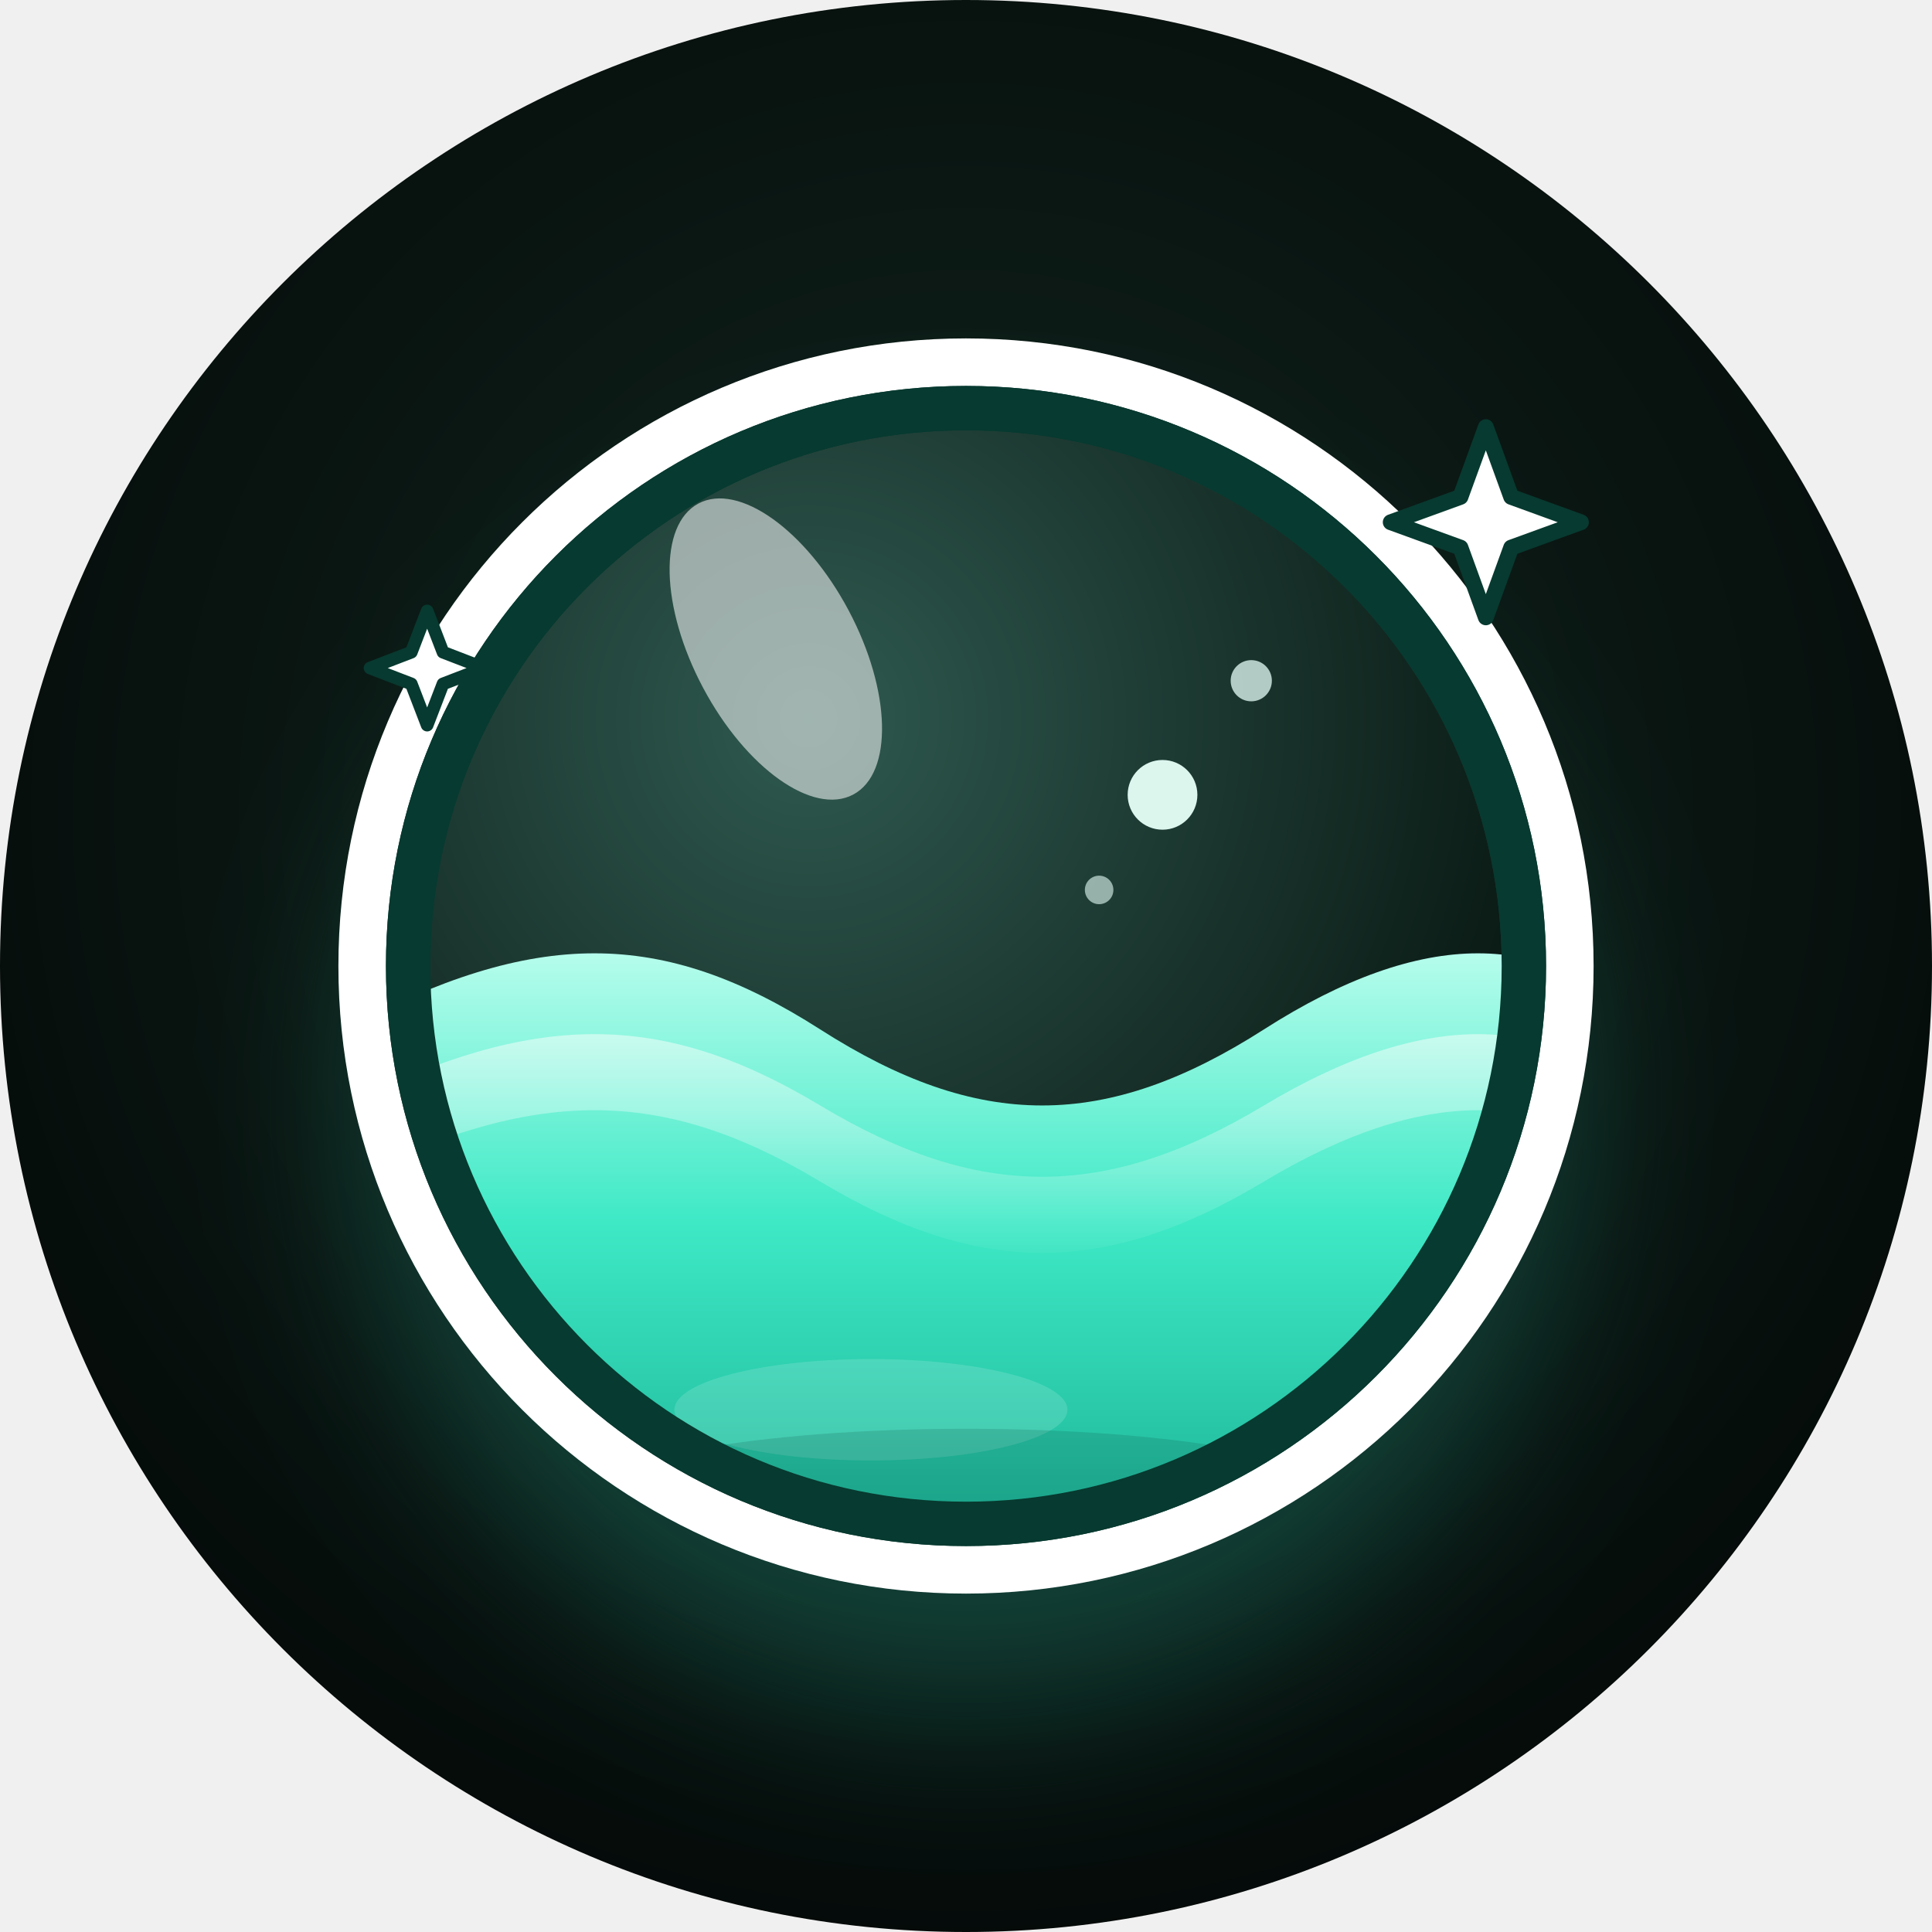
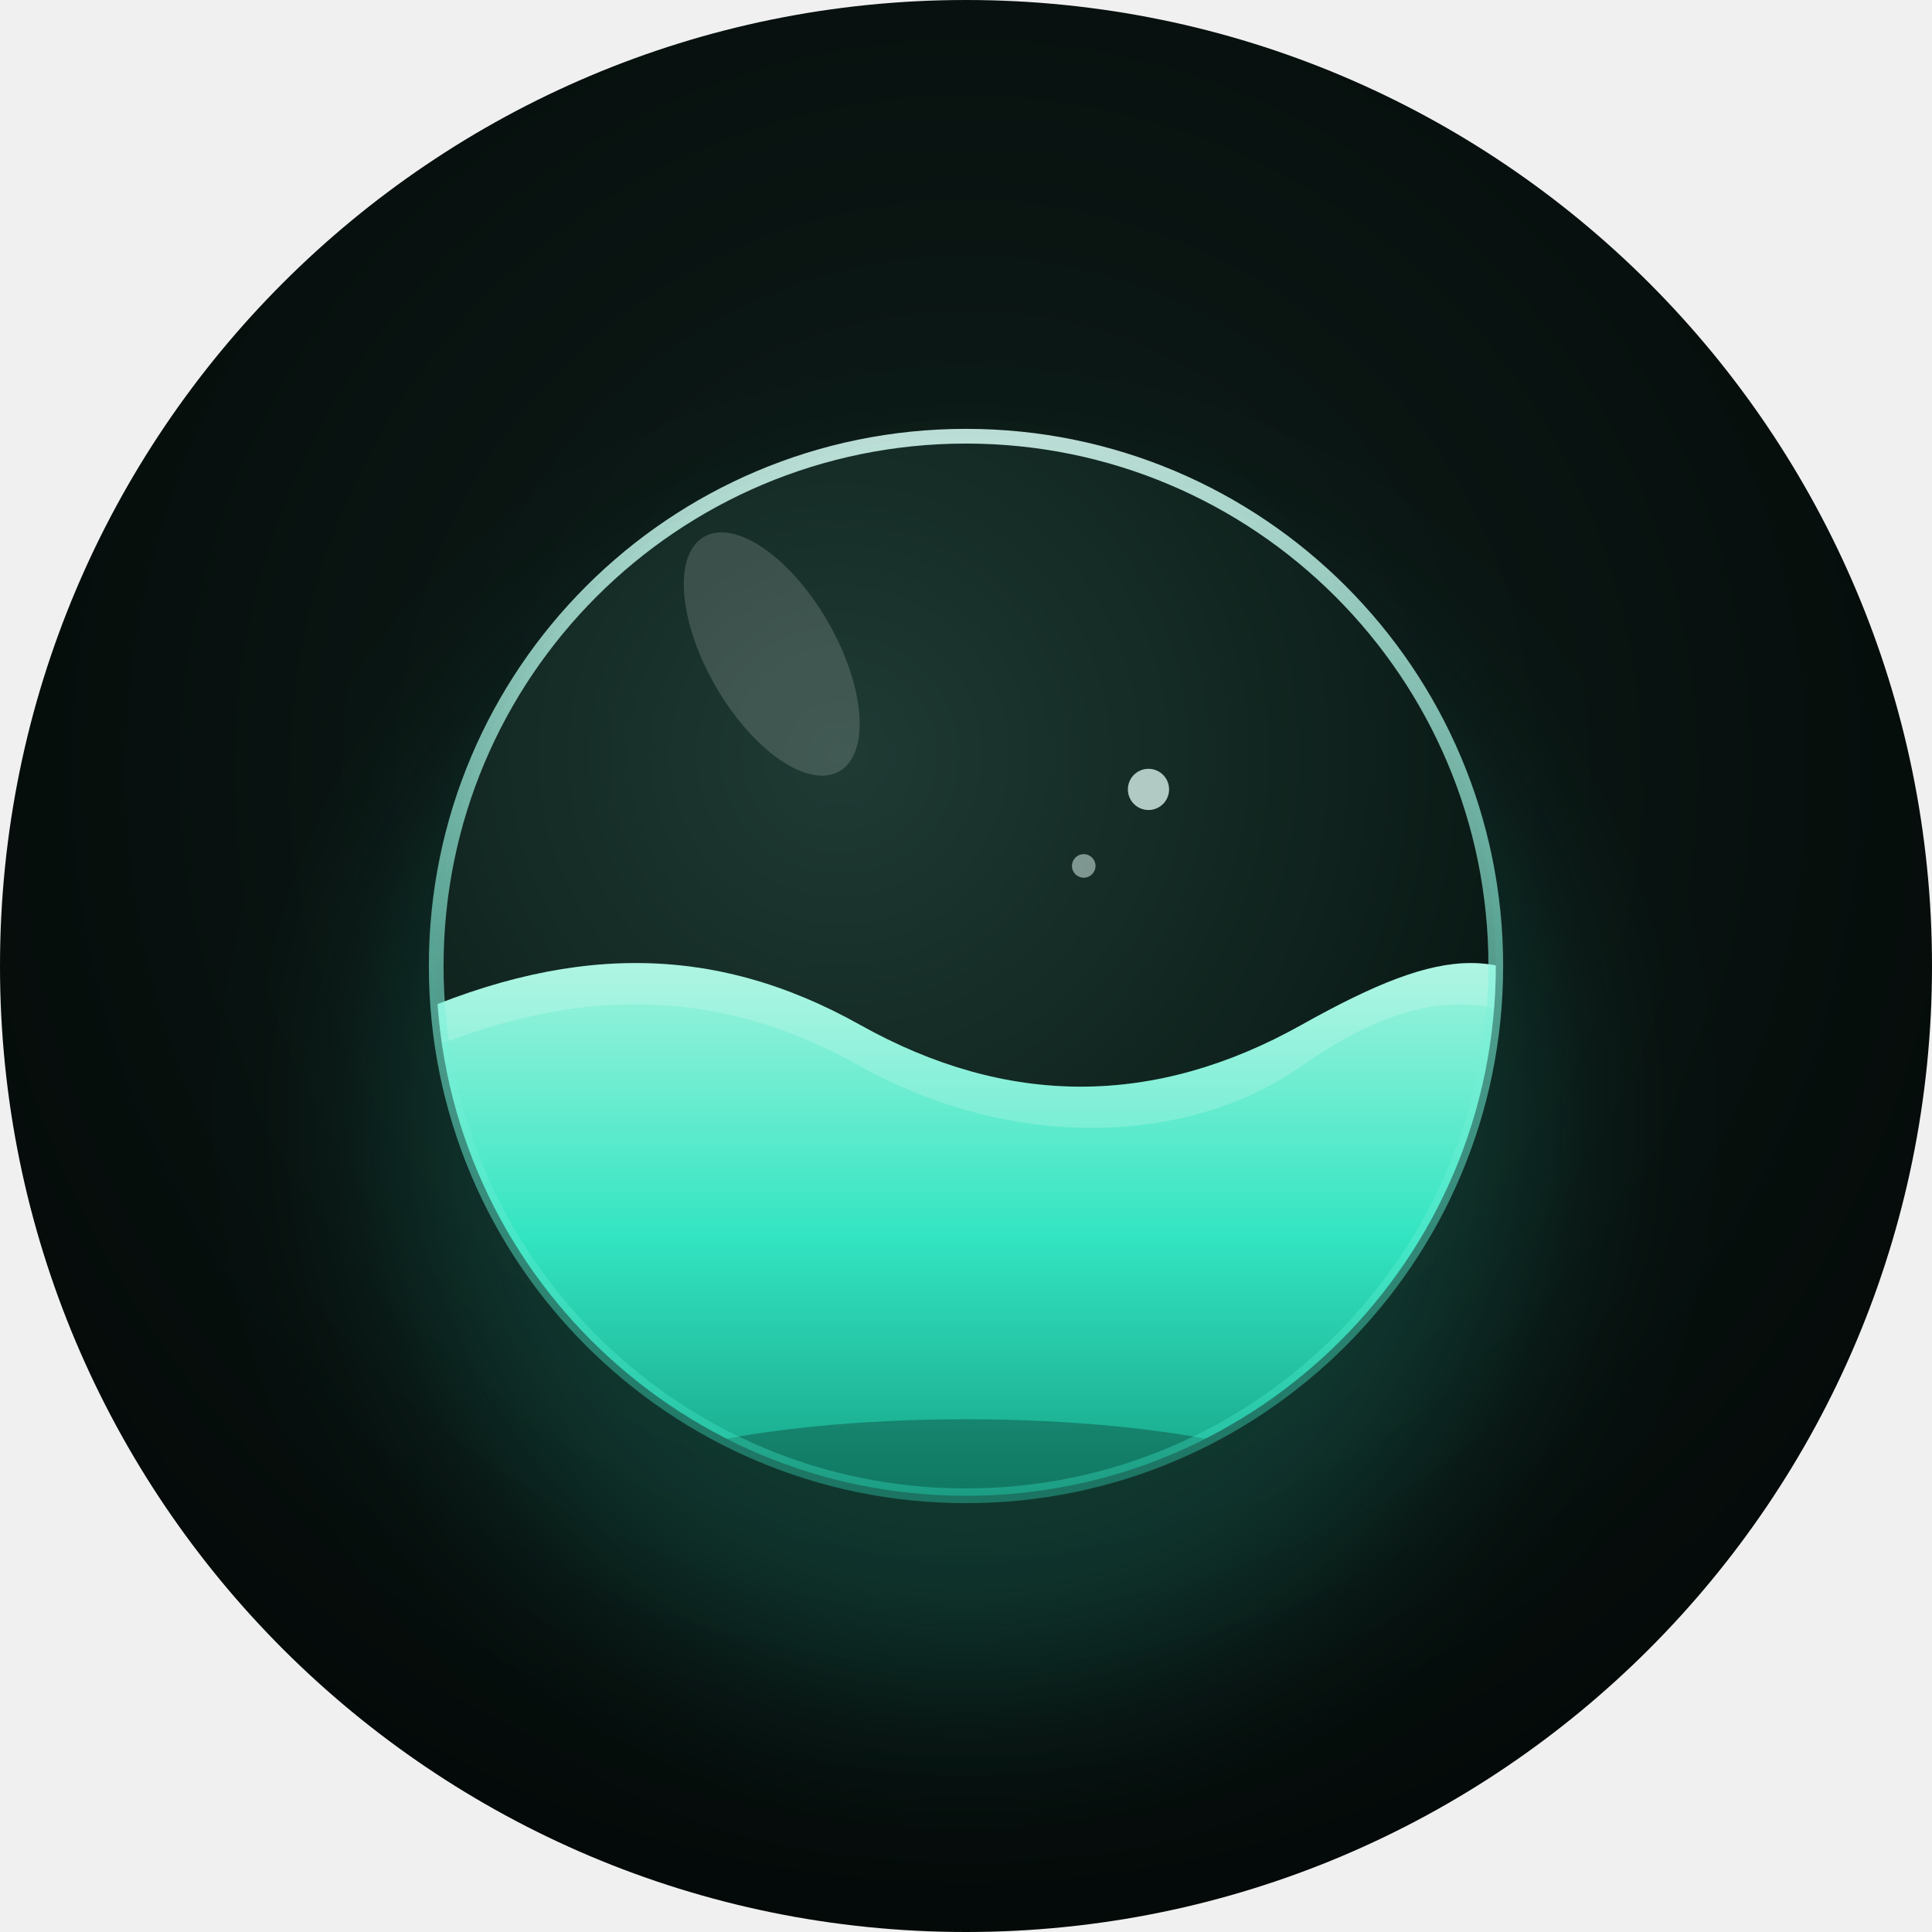
<svg xmlns="http://www.w3.org/2000/svg" viewBox="0 0 512 512">
  <defs>
-     <radialGradient id="pbg" cx="50%" cy="42%" r="64%">
-       <stop offset="0" stop-color="#12261f" />
+     <radialGradient id="pbg" cx="50%" cy="40%" r="64%">
+       <stop offset="0" stop-color="#0f1f1b" />
      <stop offset="1" stop-color="#030807" />
    </radialGradient>
    <filter id="psoft" x="-30%" y="-30%" width="160%" height="160%">
-       <feGaussianBlur stdDeviation="22" />
+       <feGaussianBlur stdDeviation="24" />
    </filter>
  </defs>
  <circle cx="256" cy="256" r="256" fill="url(#pbg)" />
-   <circle cx="256" cy="292" r="160" fill="#33e5c2" opacity=".22" filter="url(#psoft)" />
-   <g transform="translate(256 256) scale(.84) translate(-256 -262)">
+   <circle cx="256" cy="296" r="150" fill="#33e5c2" opacity=".18" filter="url(#psoft)" />
+   <g transform="translate(256 256) scale(.78) translate(-256 -256)">
    <defs>
      <linearGradient id="liq" x1="0" y1="0" x2="0" y2="1">
-         <stop offset="0" stop-color="#b6fdec" />
-         <stop offset=".4" stop-color="#3ee9c6" />
-         <stop offset="1" stop-color="#12a589" />
+         <stop offset="0" stop-color="#9ef3dd" />
+         <stop offset=".45" stop-color="#33e5c2" />
+         <stop offset="1" stop-color="#0e8f75" />
      </linearGradient>
-       <radialGradient id="glass" cx="36%" cy="28%" r="72%">
-         <stop offset="0" stop-color="#2f5a50" />
-         <stop offset="1" stop-color="#07140f" />
+       <radialGradient id="glass" cx="38%" cy="30%" r="72%">
+         <stop offset="0" stop-color="#1f3b34" />
+         <stop offset="1" stop-color="#071511" />
      </radialGradient>
-       <linearGradient id="band" x1="0" y1="0" x2="0" y2="1">
-         <stop offset="0" stop-color="#fff" stop-opacity=".5" />
-         <stop offset="1" stop-color="#fff" stop-opacity=".04" />
+       <linearGradient id="rim" x1="0" y1="0" x2="0" y2="1">
+         <stop offset="0" stop-color="#d9fff6" stop-opacity=".85" />
+         <stop offset="1" stop-color="#33e5c2" stop-opacity=".35" />
      </linearGradient>
      <clipPath id="oc">
-         <circle cx="256" cy="262" r="176" />
+         <circle cx="256" cy="256" r="180" />
      </clipPath>
    </defs>
    <g id="mark">
-       <circle cx="256" cy="262" r="176" fill="none" stroke="#ffffff" stroke-width="44" />
-       <circle cx="256" cy="262" r="176" fill="url(#glass)" stroke="#073a30" stroke-width="14" />
+       <circle cx="256" cy="256" r="180" fill="url(#glass)" />
      <g clip-path="url(#oc)">
-         <path d="M60 282 C120 250 160 250 210 282 S300 314 350 282 S440 250 470 282 V470 H60 Z" fill="url(#liq)" />
-         <path d="M60 306 C120 276 160 276 210 306 S300 336 350 306 S440 276 470 306 V330 C440 300 400 300 350 330 S260 360 210 330 S120 300 60 330 Z" fill="url(#band)" />
-         <ellipse cx="226" cy="402" rx="62" ry="16" fill="#fff" opacity=".14" />
-         <ellipse cx="256" cy="430" rx="120" ry="22" fill="#073a30" opacity=".16" />
+         <path d="M60 276 C120 248 170 248 220 276 S320 304 370 276 S440 248 470 276 V460 H60 Z" fill="url(#liq)" />
+         <path d="M60 276 C120 248 170 248 220 276 S320 304 370 276 S440 248 470 276 V290 C440 262 410 262 370 290 S270 318 220 290 S120 262 60 290 Z" fill="#fff" opacity=".18" />
+         <ellipse cx="256" cy="440" rx="130" ry="30" fill="#052a22" opacity=".35" />
      </g>
-       <circle cx="256" cy="262" r="176" fill="none" stroke="#073a30" stroke-width="14" />
-       <ellipse cx="196" cy="162" rx="26" ry="52" fill="#fff" opacity=".55" transform="rotate(-28 196 162)" />
-       <circle cx="318" cy="208" r="11" fill="#e6fff8" opacity=".95" />
-       <circle cx="346" cy="172" r="6.5" fill="#e6fff8" opacity=".75" />
-       <circle cx="298" cy="238" r="4.5" fill="#e6fff8" opacity=".6" />
-       <path d="M420 92 l8 22 22 8 -22 8 -8 22 -8 -22 -22 -8 22 -8 z" fill="#fff" stroke="#073a30" stroke-width="5" stroke-linejoin="round" />
-       <path d="M86 150 l5 13 13 5 -13 5 -5 13 -5 -13 -13 -5 13 -5 z" fill="#fff" stroke="#073a30" stroke-width="4" stroke-linejoin="round" />
+       <circle cx="256" cy="256" r="180" fill="none" stroke="url(#rim)" stroke-width="5" />
+       <ellipse cx="190" cy="150" rx="22" ry="46" fill="#fff" opacity=".16" transform="rotate(-30 190 150)" />
+       <circle cx="318" cy="196" r="7" fill="#e6fff8" opacity=".75" />
+       <circle cx="296" cy="222" r="4" fill="#e6fff8" opacity=".5" />
    </g>
  </g>
</svg>
